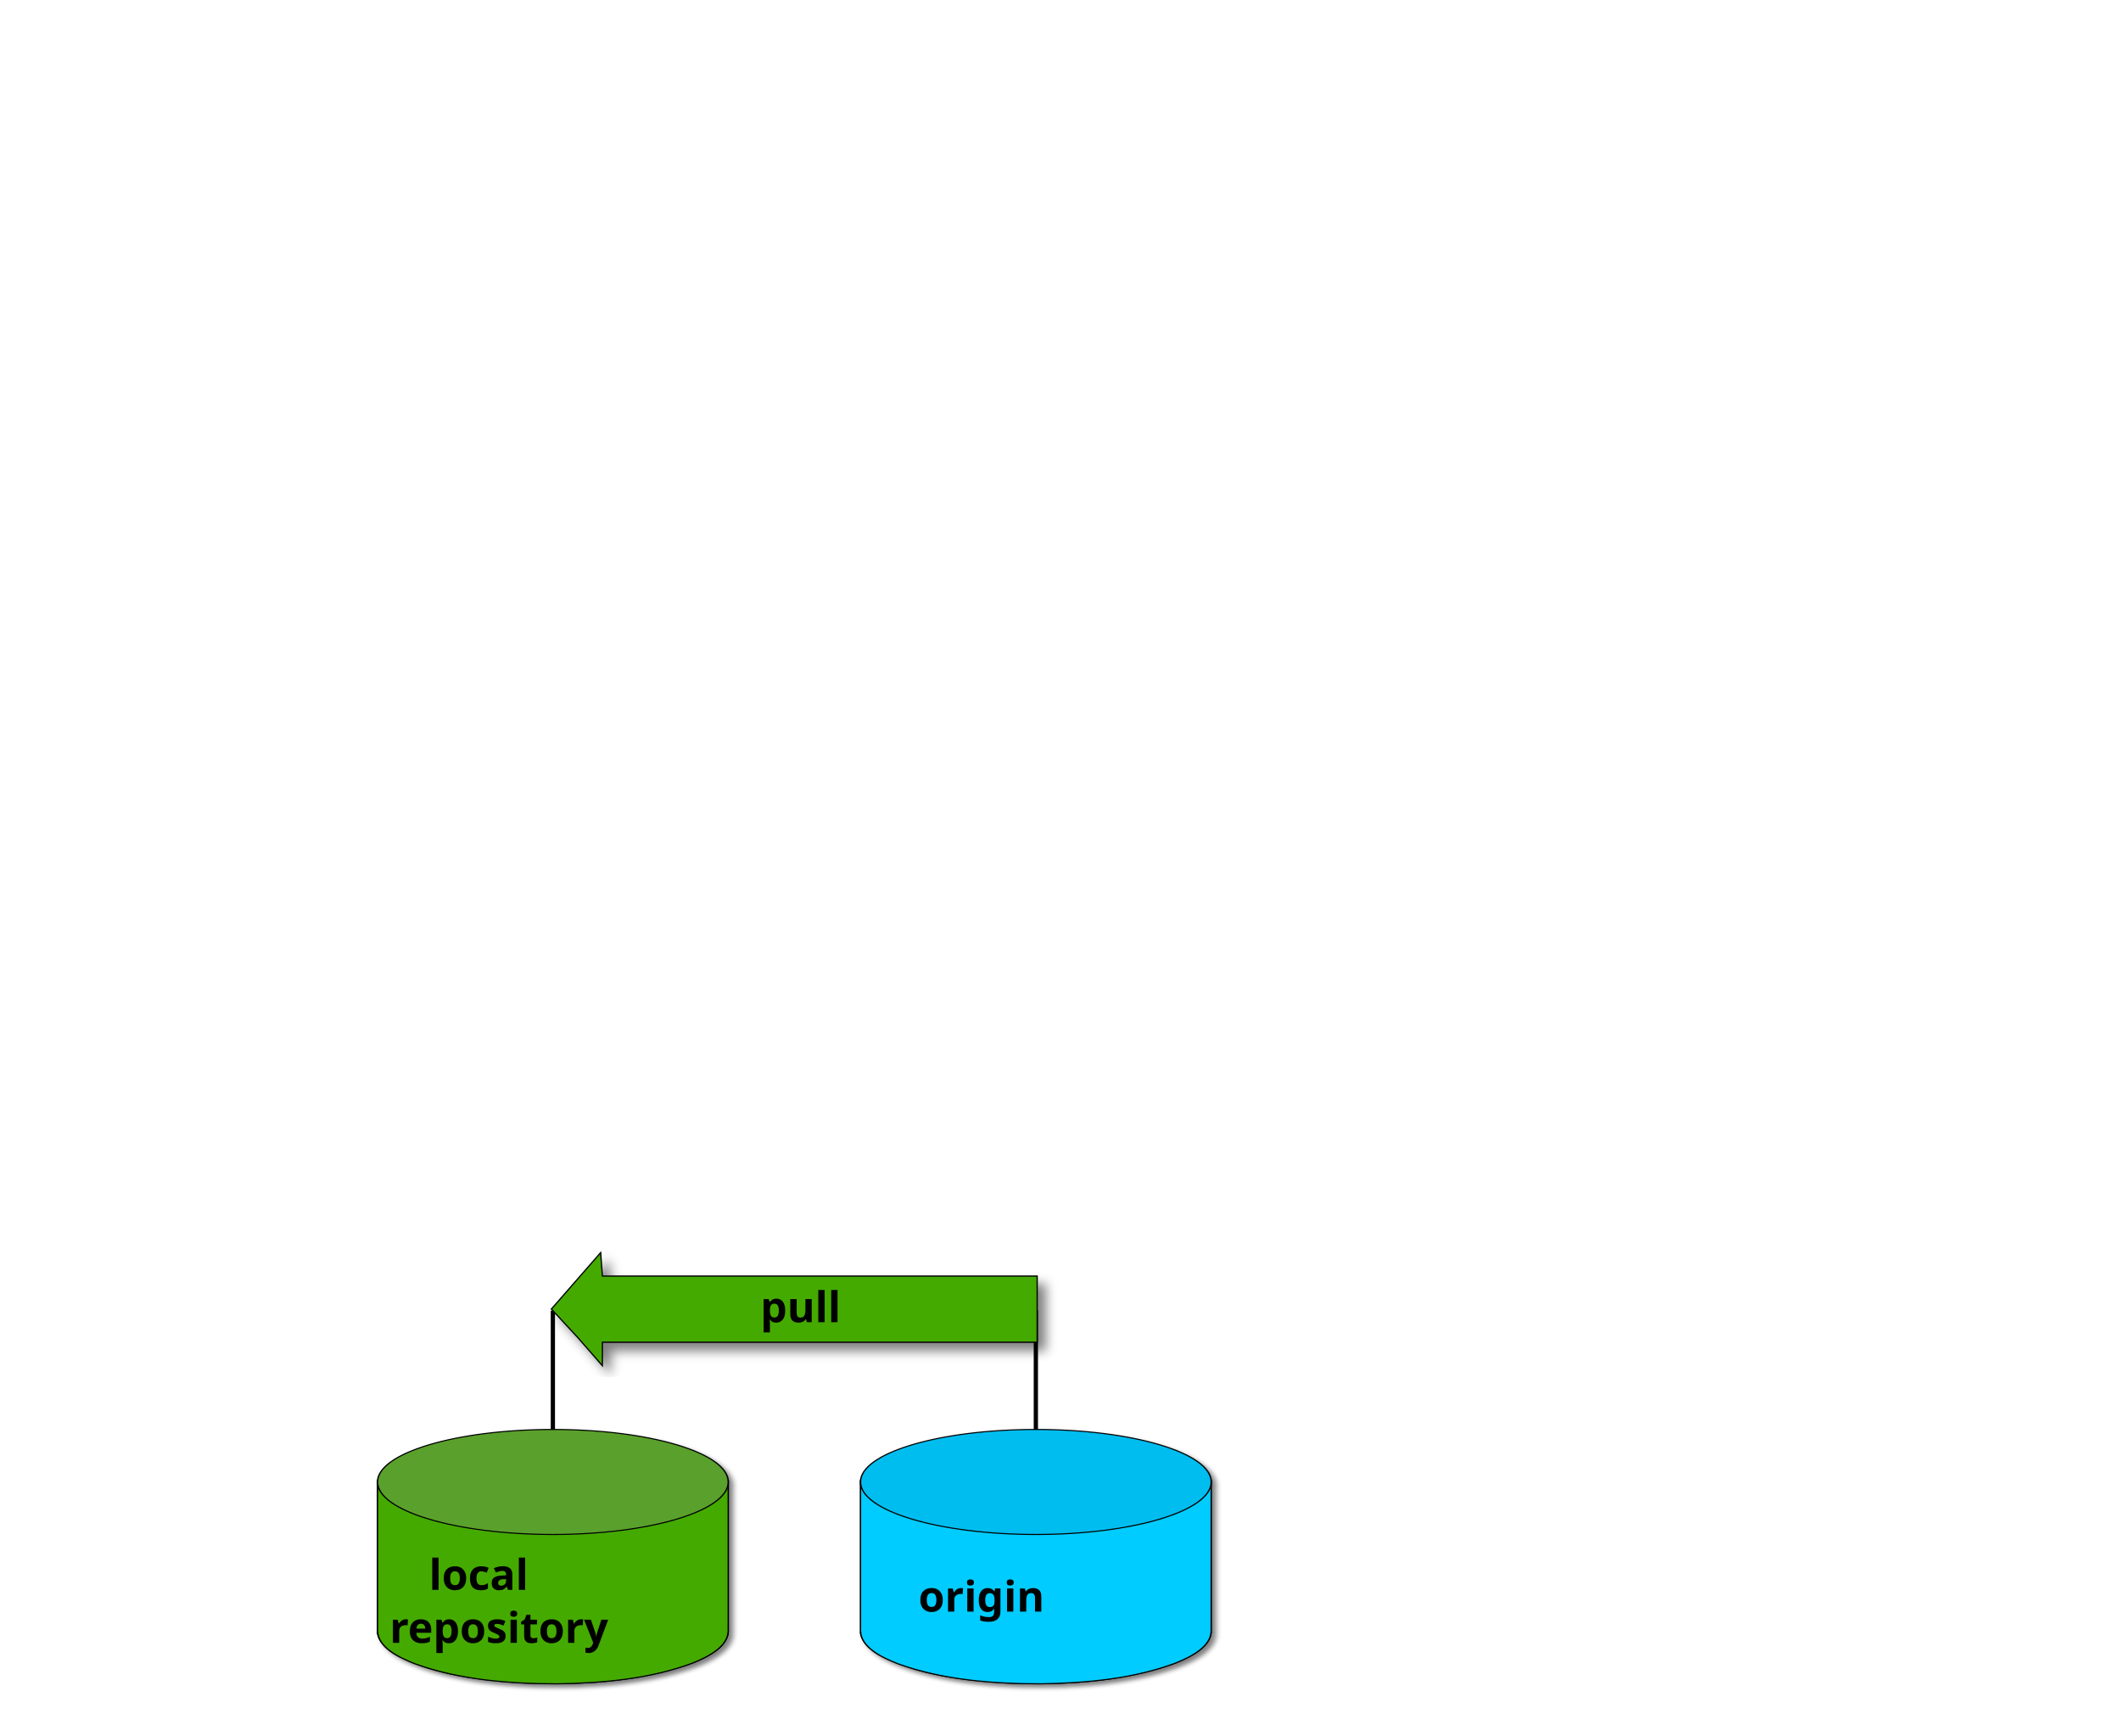
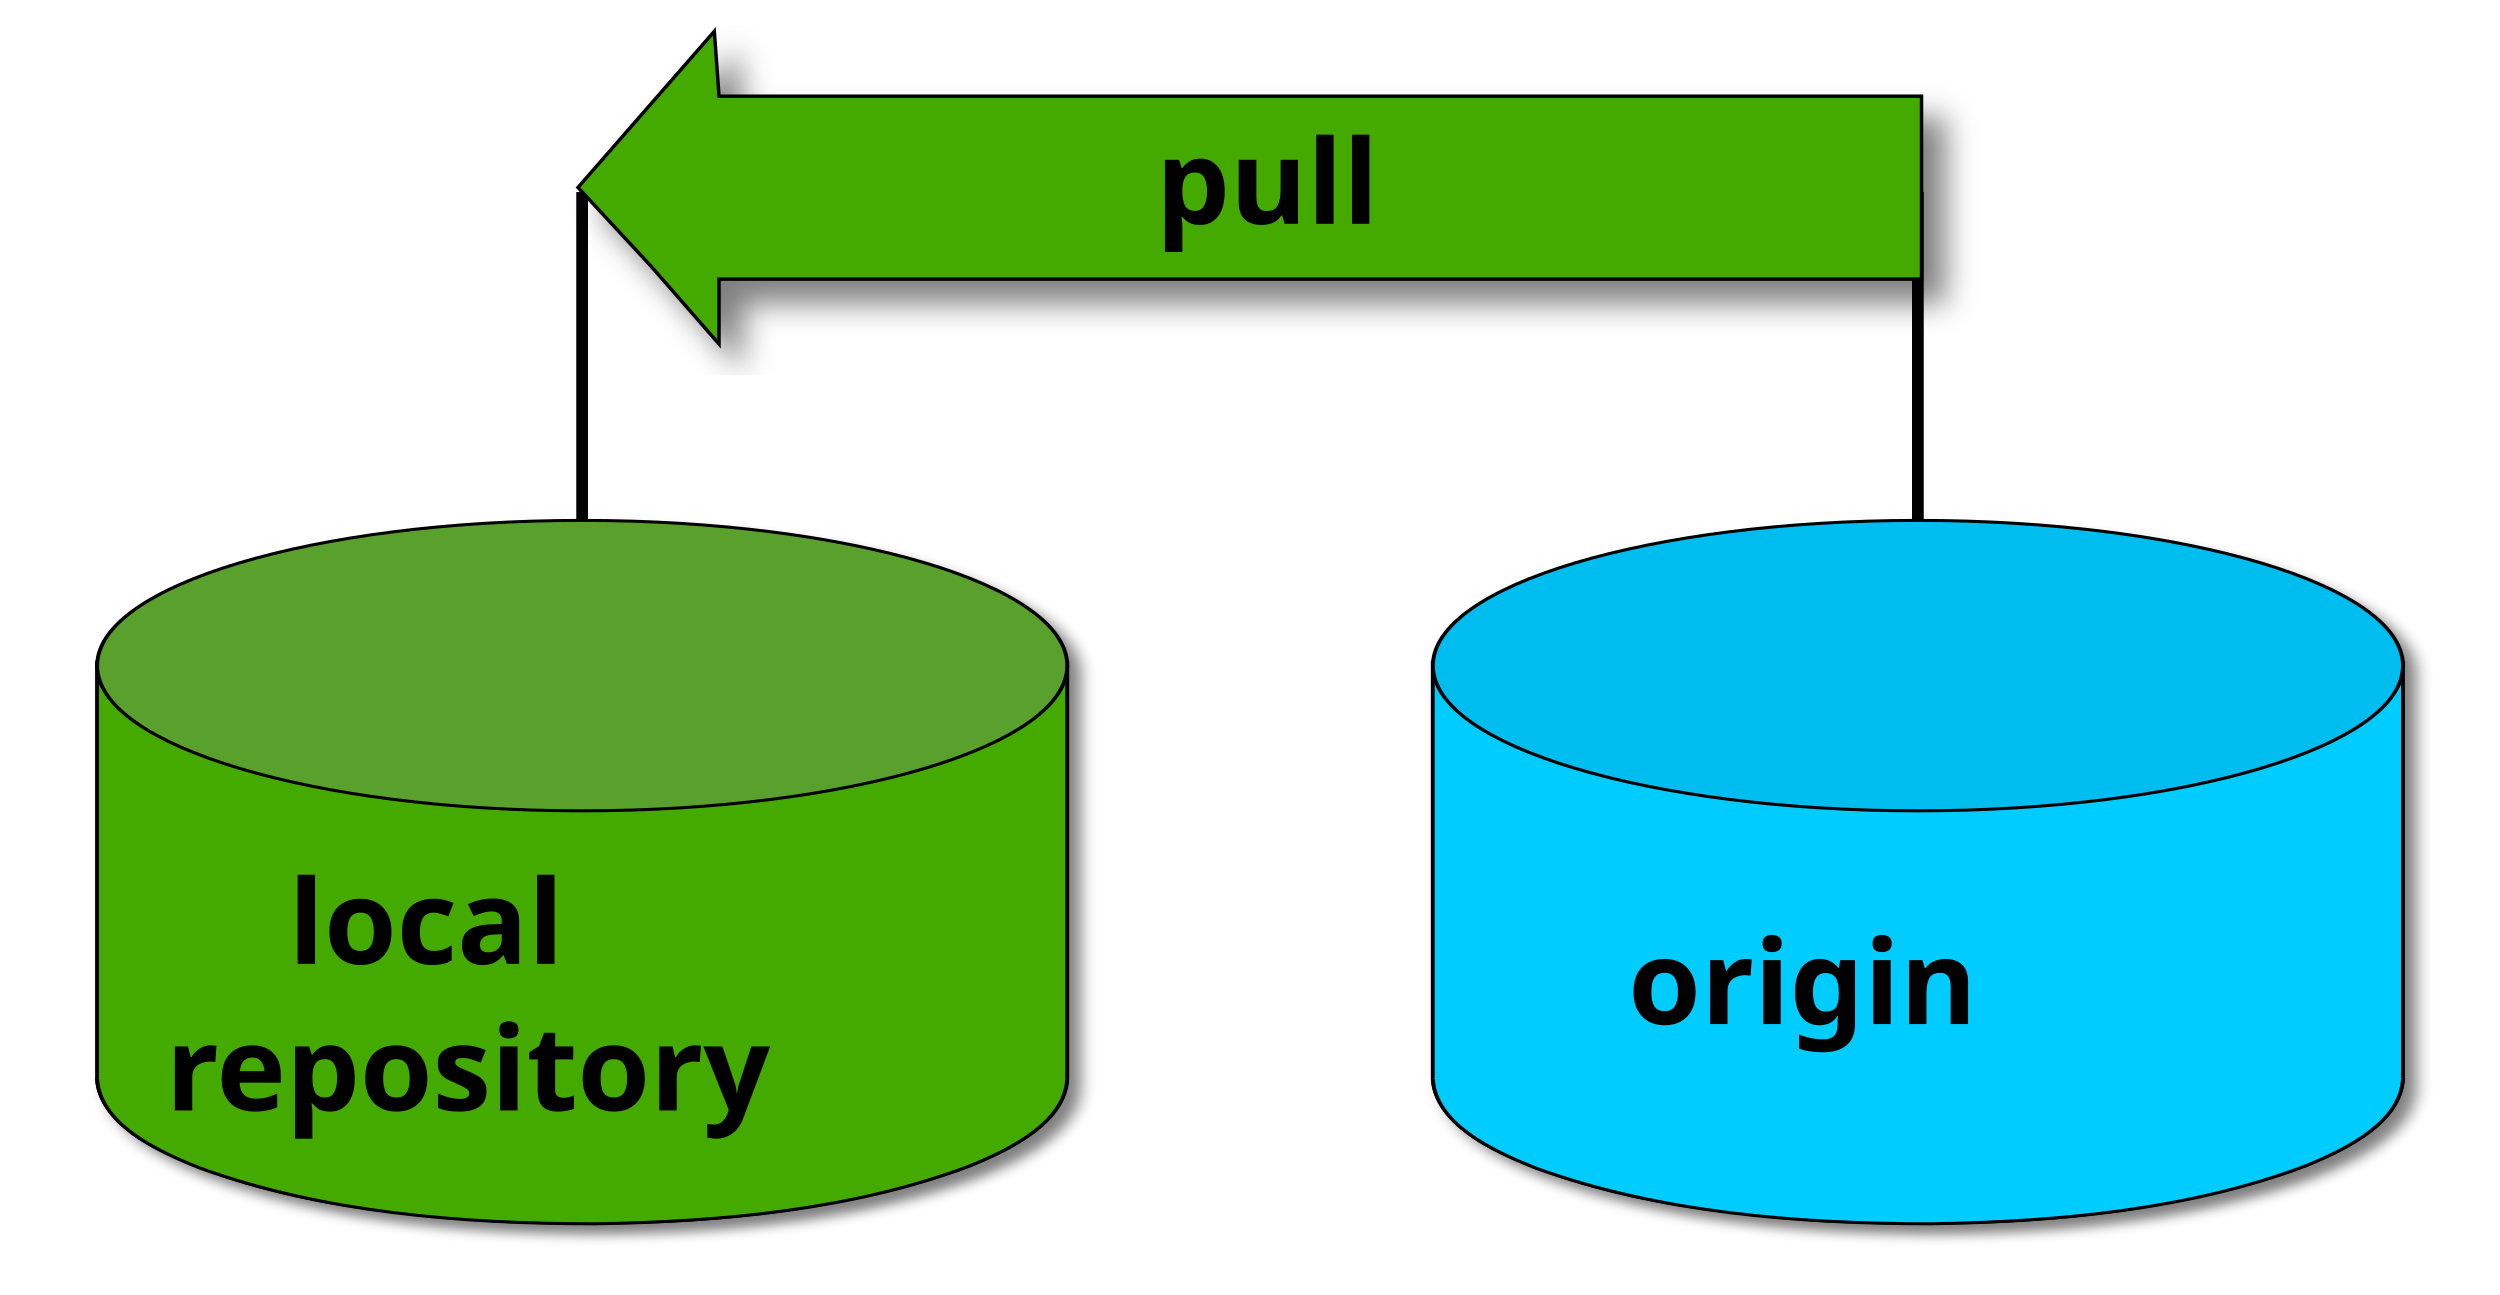
- <svg xmlns="http://www.w3.org/2000/svg" xmlns:ns1="http://www.openswatchbook.org/uri/2009/osb" width="389.764" height="318.898" id="svg2" version="1.1">
+ <svg xmlns="http://www.w3.org/2000/svg" xmlns:ns1="http://www.openswatchbook.org/uri/2009/osb" width="166.115" height="85.99" id="svg2" version="1.1">
  <defs id="defs4">
    <marker style="overflow:visible" id="TriangleOutS" refX="0" refY="0" orient="auto">
-       <path transform="scale(0.2,0.2)" style="fill-rule:evenodd;stroke:#000000;stroke-width:1pt" d="m 5.77,0 -8.65,5 0,-10 8.65,5 z" id="path4184" />
+       <path transform="scale(0.2)" style="fill-rule:evenodd;stroke:#000000;stroke-width:1pt" d="M 5.77,0 -2.88,5 V -5 Z" id="path4184" />
    </marker>
    <marker style="overflow:visible" id="TriangleOutL" refX="0" refY="0" orient="auto">
-       <path transform="scale(0.8,0.8)" style="fill-rule:evenodd;stroke:#000000;stroke-width:1pt" d="m 5.77,0 -8.65,5 0,-10 8.65,5 z" id="path4178" />
+       <path transform="scale(0.8)" style="fill-rule:evenodd;stroke:#000000;stroke-width:1pt" d="M 5.77,0 -2.88,5 V -5 Z" id="path4178" />
    </marker>
    <marker style="overflow:visible" id="Arrow1Mend" refX="0" refY="0" orient="auto">
-       <path transform="matrix(-0.4,0,0,-0.4,-4,0)" style="fill-rule:evenodd;stroke:#000000;stroke-width:1pt" d="M 0,0 5,-5 -12.5,0 5,5 0,0 z" id="path4045" />
+       <path transform="matrix(-0.4,0,0,-0.4,-4,0)" style="fill-rule:evenodd;stroke:#000000;stroke-width:1pt" d="M 0,0 5,-5 -12.5,0 5,5 Z" id="path4045" />
    </marker>
    <marker style="overflow:visible" id="Arrow1Lend" refX="0" refY="0" orient="auto">
-       <path transform="matrix(-0.8,0,0,-0.8,-10,0)" style="fill-rule:evenodd;stroke:#000000;stroke-width:1pt" d="M 0,0 5,-5 -12.5,0 5,5 0,0 z" id="path4039" />
+       <path transform="matrix(-0.8,0,0,-0.8,-10,0)" style="fill-rule:evenodd;stroke:#000000;stroke-width:1pt" d="M 0,0 5,-5 -12.5,0 5,5 Z" id="path4039" />
    </marker>
    <marker style="overflow:visible" id="Arrow1Lstart" refX="0" refY="0" orient="auto">
-       <path transform="matrix(0.8,0,0,0.8,10,0)" style="fill-rule:evenodd;stroke:#000000;stroke-width:1pt" d="M 0,0 5,-5 -12.5,0 5,5 0,0 z" id="path4036" />
+       <path transform="matrix(0.8,0,0,0.8,10,0)" style="fill-rule:evenodd;stroke:#000000;stroke-width:1pt" d="M 0,0 5,-5 -12.5,0 5,5 Z" id="path4036" />
    </marker>
    <linearGradient ns1:paint="solid" id="linearGradient4513">
      <stop id="stop4515" offset="0" style="stop-color:#000000;stop-opacity:1;" />
    </linearGradient>
    <marker style="overflow:visible" id="Arrow2Lend" refX="0" refY="0" orient="auto">
      <path transform="matrix(-1.1,0,0,-1.1,-1.1,0)" d="M 8.719,4.034 -2.207,0.016 8.719,-4.002 c -1.745,2.372 -1.735,5.617 -6e-7,8.035 z" style="fill-rule:evenodd;stroke-width:0.625;stroke-linejoin:round" id="path4057" />
    </marker>
    <marker style="overflow:visible" id="Arrow2Lend-7" refX="0" refY="0" orient="auto">
      <path transform="matrix(-1.1,0,0,-1.1,-1.1,0)" d="M 8.719,4.034 -2.207,0.016 8.719,-4.002 c -1.745,2.372 -1.735,5.617 -6e-7,8.035 z" style="fill-rule:evenodd;stroke-width:0.625;stroke-linejoin:round" id="path4057-6" />
    </marker>
    <marker style="overflow:visible" id="TriangleOutS9" refX="0" refY="0" orient="auto">
-       <path transform="scale(0.2,0.2)" style="fill:#deaa87;fill-rule:evenodd;stroke:#deaa87;stroke-width:1pt" d="m 5.77,0 -8.65,5 0,-10 8.65,5 z" id="path6605" />
+       <path transform="scale(0.2)" style="fill:#deaa87;fill-rule:evenodd;stroke:#deaa87;stroke-width:1pt" d="M 5.77,0 -2.88,5 V -5 Z" id="path6605" />
    </marker>
-     <filter color-interpolation-filters="sRGB" id="filter5995-1">
+     <filter id="filter5995-1" style="color-interpolation-filters:sRGB">
      <feFlood flood-opacity="0.5" flood-color="rgb(0,0,0)" result="flood" id="feFlood5997-1" />
      <feComposite in="flood" in2="SourceGraphic" operator="in" result="composite1" id="feComposite5999-8" />
      <feGaussianBlur stdDeviation="1" result="blur" id="feGaussianBlur6001-6" />
      <feOffset dx="1.5" dy="1.5" result="offset" id="feOffset6003-1" />
      <feComposite in="SourceGraphic" in2="offset" operator="over" result="composite2" id="feComposite6005-3" />
    </filter>
-     <filter color-interpolation-filters="sRGB" id="filter5995-1-1">
+     <filter id="filter5995-1-1" style="color-interpolation-filters:sRGB">
      <feFlood flood-opacity="0.5" flood-color="rgb(0,0,0)" result="flood" id="feFlood5997-1-3" />
      <feComposite in="flood" in2="SourceGraphic" operator="in" result="composite1" id="feComposite5999-8-6" />
      <feGaussianBlur stdDeviation="1" result="blur" id="feGaussianBlur6001-6-0" />
      <feOffset dx="1.5" dy="1.5" result="offset" id="feOffset6003-1-1" />
      <feComposite in="SourceGraphic" in2="offset" operator="over" result="composite2" id="feComposite6005-3-2" />
    </filter>
-     <filter color-interpolation-filters="sRGB" id="filter5995">
+     <filter id="filter5995" style="color-interpolation-filters:sRGB">
      <feFlood flood-opacity="0.5" flood-color="rgb(0,0,0)" result="flood" id="feFlood5997" />
      <feComposite in="flood" in2="SourceGraphic" operator="in" result="composite1" id="feComposite5999" />
      <feGaussianBlur stdDeviation="1" result="blur" id="feGaussianBlur6001" />
      <feOffset dx="1.5" dy="1.5" result="offset" id="feOffset6003" />
      <feComposite in="SourceGraphic" in2="offset" operator="over" result="composite2" id="feComposite6005" />
    </filter>
  </defs>
-   <g transform="translate(0,-733.4651)" id="layer1">
-     <path style="fill:none;stroke:#000000;stroke-width:0.78;stroke-linecap:butt;stroke-linejoin:miter;stroke-miterlimit:4;stroke-opacity:1;stroke-dasharray:none" d="m 101.598,974.305 0,27.659" id="path5550" />
-     <path style="fill:none;stroke:#000000;stroke-width:0.78;stroke-linecap:butt;stroke-linejoin:miter;stroke-miterlimit:4;stroke-opacity:1;stroke-dasharray:none" d="m 190.352,974.292 0,27.672" id="path5550-8" />
+   <g transform="translate(-62.91735,-961.5443)" id="layer1">
+     <path style="fill:none;stroke:#000000;stroke-width:0.78;stroke-linecap:butt;stroke-linejoin:miter;stroke-miterlimit:4;stroke-dasharray:none;stroke-opacity:1" d="m 101.598,974.305 v 27.659" id="path5550" />
+     <path style="fill:none;stroke:#000000;stroke-width:0.78;stroke-linecap:butt;stroke-linejoin:miter;stroke-miterlimit:4;stroke-dasharray:none;stroke-opacity:1" d="m 190.352,974.292 v 27.672" id="path5550-8" />
    <g transform="matrix(0.5191779,0,0,0.4059778,-217.9325,757.9378)" id="g5540" style="fill:#00ccff;filter:url(#filter5995-1)">
-       <g id="g3293-5" transform="matrix(0.4966146,0,0,0.4966146,498.7329,555.2995)" style="fill:#00ccff;stroke:#000000;stroke-width:1;stroke-miterlimit:4;stroke-opacity:1;stroke-dasharray:none">
-         <path style="color:#000000;fill:#00ccff;fill-opacity:1;fill-rule:nonzero;stroke:#000000;stroke-width:1;stroke-miterlimit:4;stroke-opacity:1;stroke-dasharray:none;marker:none;visibility:visible;display:inline;overflow:visible;enable-background:accumulate" d="m 695.969,87.406 0,136.375 c -0.219,9.524 7.216,18.513 15.125,23.562 25.962,16.82 57.495,21.775 87.781,24.281 39.978,2.256 81.456,-0.584 118.594,-16.656 12.444,-6.019 27.748,-14.959 28.531,-30.438 0.002,-0.248 -0.022,-0.504 -0.031,-0.75 l 0.031,0 0,-136.375 -250.031,0 z" transform="translate(-241.7143,22.55341)" id="path3289-9" />
-         <path d="m 704.286,111.076 c 0,26.431 -55.964,47.857 -125,47.857 -69.036,0 -125,-21.426 -125,-47.857 0,-26.431 55.964,-47.857 125,-47.857 69.036,0 125,21.426 125,47.857 z" style="color:#000000;fill:#00bdf0;fill-opacity:1;fill-rule:nonzero;stroke:#000000;stroke-width:1;stroke-miterlimit:4;stroke-opacity:1;stroke-dasharray:none;marker:none;visibility:visible;display:inline;overflow:visible;enable-background:accumulate" id="path3075-5" />
+       <g id="g3293-5" transform="matrix(0.4966146,0,0,0.4966146,498.7329,555.2995)" style="fill:#00ccff;stroke:#000000;stroke-width:1;stroke-miterlimit:4;stroke-dasharray:none;stroke-opacity:1">
+         <path style="color:#000000;display:inline;overflow:visible;visibility:visible;fill:#00ccff;fill-opacity:1;fill-rule:nonzero;stroke:#000000;stroke-width:1;stroke-miterlimit:4;stroke-dasharray:none;stroke-opacity:1;marker:none;enable-background:accumulate" d="m 695.969,87.406 v 136.375 c -0.219,9.524 7.216,18.513 15.125,23.562 25.962,16.82 57.495,21.775 87.781,24.281 39.978,2.256 81.456,-0.584 118.594,-16.656 12.444,-6.019 27.748,-14.959 28.531,-30.438 0.002,-0.248 -0.022,-0.504 -0.031,-0.75 H 946 v -136.375 z" transform="translate(-241.7143,22.55341)" id="path3289-9" />
+         <path d="m 704.286,111.076 c 0,26.431 -55.964,47.857 -125,47.857 -69.036,0 -125,-21.426 -125,-47.857 0,-26.431 55.964,-47.857 125,-47.857 69.036,0 125,21.426 125,47.857 z" style="color:#000000;display:inline;overflow:visible;visibility:visible;fill:#00bdf0;fill-opacity:1;fill-rule:nonzero;stroke:#000000;stroke-width:1;stroke-miterlimit:4;stroke-dasharray:none;stroke-opacity:1;marker:none;enable-background:accumulate" id="path3075-5" />
      </g>
-       <path id="path4537-7" d="m 724.333,678.059 c 0.308,7.298 7.387,11.728 13.24,14.673 15.7,7.249 33.325,9.075 50.439,9.086 16.381,-0.332 33.239,-2.309 48.142,-9.539 5.538,-2.907 12.086,-7.293 12.332,-14.22" style="color:#000000;fill:#00ccff;stroke:#000000;stroke-width:0.497;stroke-miterlimit:4;stroke-opacity:1;stroke-dasharray:none;marker:none;visibility:visible;display:inline;overflow:visible;enable-background:accumulate" />
+       <path id="path4537-7" d="m 724.333,678.059 c 0.308,7.298 7.387,11.728 13.24,14.673 15.7,7.249 33.325,9.075 50.439,9.086 16.381,-0.332 33.239,-2.309 48.142,-9.539 5.538,-2.907 12.086,-7.293 12.332,-14.22" style="color:#000000;display:inline;overflow:visible;visibility:visible;fill:#00ccff;stroke:#000000;stroke-width:0.497;stroke-miterlimit:4;stroke-dasharray:none;stroke-opacity:1;marker:none;enable-background:accumulate" />
    </g>
    <g transform="matrix(0.5191779,0,0,0.4059778,-193.046,757.864)" id="g5532" style="fill:#44aa00;fill-opacity:1;filter:url(#filter5995-1)">
-       <g id="g3293" transform="matrix(0.4966146,0,0,0.4966146,279.8466,555.4813)" style="fill:#44aa00;fill-opacity:1;stroke:#000000;stroke-width:1;stroke-miterlimit:4;stroke-opacity:1;stroke-dasharray:none">
-         <path style="color:#000000;fill:#44aa00;fill-opacity:1;fill-rule:nonzero;stroke:#000000;stroke-width:1;stroke-miterlimit:4;stroke-opacity:1;stroke-dasharray:none;marker:none;visibility:visible;display:inline;overflow:visible;enable-background:accumulate" d="m 695.969,87.406 0,136.375 c -0.219,9.524 7.216,18.513 15.125,23.562 25.962,16.82 57.495,21.775 87.781,24.281 39.978,2.256 81.456,-0.584 118.594,-16.656 12.444,-6.019 27.748,-14.959 28.531,-30.438 0.002,-0.248 -0.022,-0.504 -0.031,-0.75 l 0.031,0 0,-136.375 -250.031,0 z" transform="translate(-241.7143,22.55341)" id="path3289" />
-         <path d="m 704.286,111.076 c 0,26.431 -55.964,47.857 -125,47.857 -69.036,0 -125,-21.426 -125,-47.857 0,-26.431 55.964,-47.857 125,-47.857 69.036,0 125,21.426 125,47.857 z" style="color:#000000;fill:#5aa02c;fill-opacity:1;fill-rule:nonzero;stroke:#000000;stroke-width:1;stroke-miterlimit:4;stroke-opacity:1;stroke-dasharray:none;marker:none;visibility:visible;display:inline;overflow:visible;enable-background:accumulate" id="path3075" />
+       <g id="g3293" transform="matrix(0.4966146,0,0,0.4966146,279.8466,555.4813)" style="fill:#44aa00;fill-opacity:1;stroke:#000000;stroke-width:1;stroke-miterlimit:4;stroke-dasharray:none;stroke-opacity:1">
+         <path style="color:#000000;display:inline;overflow:visible;visibility:visible;fill:#44aa00;fill-opacity:1;fill-rule:nonzero;stroke:#000000;stroke-width:1;stroke-miterlimit:4;stroke-dasharray:none;stroke-opacity:1;marker:none;enable-background:accumulate" d="m 695.969,87.406 v 136.375 c -0.219,9.524 7.216,18.513 15.125,23.562 25.962,16.82 57.495,21.775 87.781,24.281 39.978,2.256 81.456,-0.584 118.594,-16.656 12.444,-6.019 27.748,-14.959 28.531,-30.438 0.002,-0.248 -0.022,-0.504 -0.031,-0.75 H 946 v -136.375 z" transform="translate(-241.7143,22.55341)" id="path3289" />
+         <path d="m 704.286,111.076 c 0,26.431 -55.964,47.857 -125,47.857 -69.036,0 -125,-21.426 -125,-47.857 0,-26.431 55.964,-47.857 125,-47.857 69.036,0 125,21.426 125,47.857 z" style="color:#000000;display:inline;overflow:visible;visibility:visible;fill:#5aa02c;fill-opacity:1;fill-rule:nonzero;stroke:#000000;stroke-width:1;stroke-miterlimit:4;stroke-dasharray:none;stroke-opacity:1;marker:none;enable-background:accumulate" id="path3075" />
      </g>
-       <path id="path4537" d="m 505.447,678.241 c 0.308,7.298 7.387,11.728 13.24,14.673 15.7,7.249 33.325,9.075 50.439,9.086 16.381,-0.332 33.239,-2.309 48.142,-9.539 5.538,-2.907 12.086,-7.293 12.332,-14.22" style="color:#000000;fill:#44aa00;fill-opacity:1;stroke:#000000;stroke-width:0.497;stroke-miterlimit:4;stroke-opacity:1;stroke-dasharray:none;marker:none;visibility:visible;display:inline;overflow:visible;enable-background:accumulate" />
+       <path id="path4537" d="m 505.447,678.241 c 0.308,7.298 7.387,11.728 13.24,14.673 15.7,7.249 33.325,9.075 50.439,9.086 16.381,-0.332 33.239,-2.309 48.142,-9.539 5.538,-2.907 12.086,-7.293 12.332,-14.22" style="color:#000000;display:inline;overflow:visible;visibility:visible;fill:#44aa00;fill-opacity:1;stroke:#000000;stroke-width:0.497;stroke-miterlimit:4;stroke-dasharray:none;stroke-opacity:1;marker:none;enable-background:accumulate" />
    </g>
-     <g transform="translate(19.50745,37.47321)" id="text4539" style="font-size:40px;font-style:normal;font-weight:normal;line-height:125%;letter-spacing:0px;word-spacing:0px;fill:#000000;fill-opacity:1;stroke:none;font-family:Sans" />
-     <text id="text5934" y="1025.589" x="101.807" style="font-size:15.582px;font-style:normal;font-weight:normal;text-align:center;line-height:125%;letter-spacing:0px;word-spacing:0px;text-anchor:middle;fill:#000000;fill-opacity:1;stroke:none;font-family:Sans" xml:space="preserve">
-       <tspan style="font-size:7.791px;font-weight:bold;text-align:center;text-anchor:middle" y="1025.589" x="103.161" id="tspan5936">local </tspan>
-       <tspan id="tspan5938" style="font-size:7.791px;font-weight:bold;text-align:center;text-anchor:middle" y="1035.328" x="101.807">repository</tspan>
+     <g transform="translate(19.50745,37.47321)" id="text4539" style="font-style:normal;font-weight:normal;font-size:40px;line-height:125%;font-family:Sans;letter-spacing:0px;word-spacing:0px;fill:#000000;fill-opacity:1;stroke:none" />
+     <text id="text5934" y="1025.589" x="101.807" style="font-style:normal;font-weight:normal;line-height:0%;font-family:sans-serif;text-align:center;letter-spacing:0px;word-spacing:0px;text-anchor:middle;fill:#000000;fill-opacity:1;stroke:none" xml:space="preserve">
+       <tspan style="font-weight:bold;font-size:7.791px;line-height:1.25;font-family:sans-serif;text-align:center;text-anchor:middle" y="1025.589" x="103.161" id="tspan5936">local </tspan>
+       <tspan id="tspan5938" style="font-weight:bold;font-size:7.791px;line-height:1.25;font-family:sans-serif;text-align:center;text-anchor:middle" y="1035.328" x="101.807">repository</tspan>
    </text>
-     <text xml:space="preserve" style="font-size:15.582px;font-style:normal;font-weight:normal;text-align:center;line-height:125%;letter-spacing:0px;word-spacing:0px;text-anchor:middle;fill:#000000;fill-opacity:1;stroke:none;font-family:Sans" x="190.493" y="1029.589" id="text5940">
-       <tspan x="190.493" y="1029.589" style="font-size:7.791px;font-weight:bold;text-align:center;text-anchor:middle" id="tspan5944">origin</tspan>
+     <text xml:space="preserve" style="font-style:normal;font-weight:normal;line-height:0%;font-family:sans-serif;text-align:center;letter-spacing:0px;word-spacing:0px;text-anchor:middle;fill:#000000;fill-opacity:1;stroke:none" x="190.493" y="1029.589" id="text5940">
+       <tspan x="190.493" y="1029.589" style="font-weight:bold;font-size:7.791px;line-height:1.25;font-family:sans-serif;text-align:center;text-anchor:middle" id="tspan5944">origin</tspan>
    </text>
-     <flowRoot xml:space="preserve" id="flowRoot4099" style="fill:black;stroke:none;stroke-opacity:1;stroke-width:1px;stroke-linejoin:miter;stroke-linecap:butt;fill-opacity:1;font-family:Sans;font-style:normal;font-weight:normal;font-size:40px;line-height:125%;letter-spacing:0px;word-spacing:0px">
-       <flowRegion id="flowRegion4101">
-         <rect id="rect4103" width="1182.668" height="487.172" x="-115.105" y="-166.653" />
-       </flowRegion>
-       <flowPara id="flowPara4105" />
-     </flowRoot>
-     <path style="color:#000000;fill:#44aa00;fill-opacity:1;fill-rule:nonzero;stroke:#000000;stroke-width:0.23;stroke-linecap:butt;stroke-linejoin:miter;stroke-miterlimit:4;stroke-opacity:1;stroke-dasharray:none;stroke-dashoffset:0;marker:none;visibility:visible;display:inline;overflow:visible;filter:url(#filter5995);enable-background:accumulate" d="m 110.694,984.404 0,-4.312 79.901,0 0,-12.156 -79.901,0 -0.312,-4.312 -4.531,5.188 -4.531,5.188 4.844,5.219 z" id="rect6830" />
-     <text id="text6867" y="976.413" x="139.713" style="font-size:15.582px;font-style:normal;font-weight:normal;line-height:125%;letter-spacing:0px;word-spacing:0px;fill:#000000;fill-opacity:1;stroke:none;font-family:Sans" xml:space="preserve">
-       <tspan y="976.413" x="139.713" id="tspan6869" style="font-size:7.791px;font-weight:bold">pull</tspan>
+     <path style="color:#000000;display:inline;overflow:visible;visibility:visible;fill:#44aa00;fill-opacity:1;fill-rule:nonzero;stroke:#000000;stroke-width:0.23;stroke-linecap:butt;stroke-linejoin:miter;stroke-miterlimit:4;stroke-dasharray:none;stroke-dashoffset:0;stroke-opacity:1;marker:none;filter:url(#filter5995);enable-background:accumulate" d="m 110.694,984.404 v -4.312 h 79.901 v -12.156 h -79.901 l -0.312,-4.312 -4.531,5.188 -4.531,5.188 4.844,5.219 z" id="rect6830" />
+     <text id="text6867" y="976.413" x="139.713" style="font-style:normal;font-weight:normal;line-height:0%;font-family:sans-serif;letter-spacing:0px;word-spacing:0px;fill:#000000;fill-opacity:1;stroke:none" xml:space="preserve">
+       <tspan y="976.413" x="139.713" id="tspan6869" style="font-weight:bold;font-size:7.791px;line-height:1.25;font-family:sans-serif">pull</tspan>
    </text>
  </g>
</svg>
